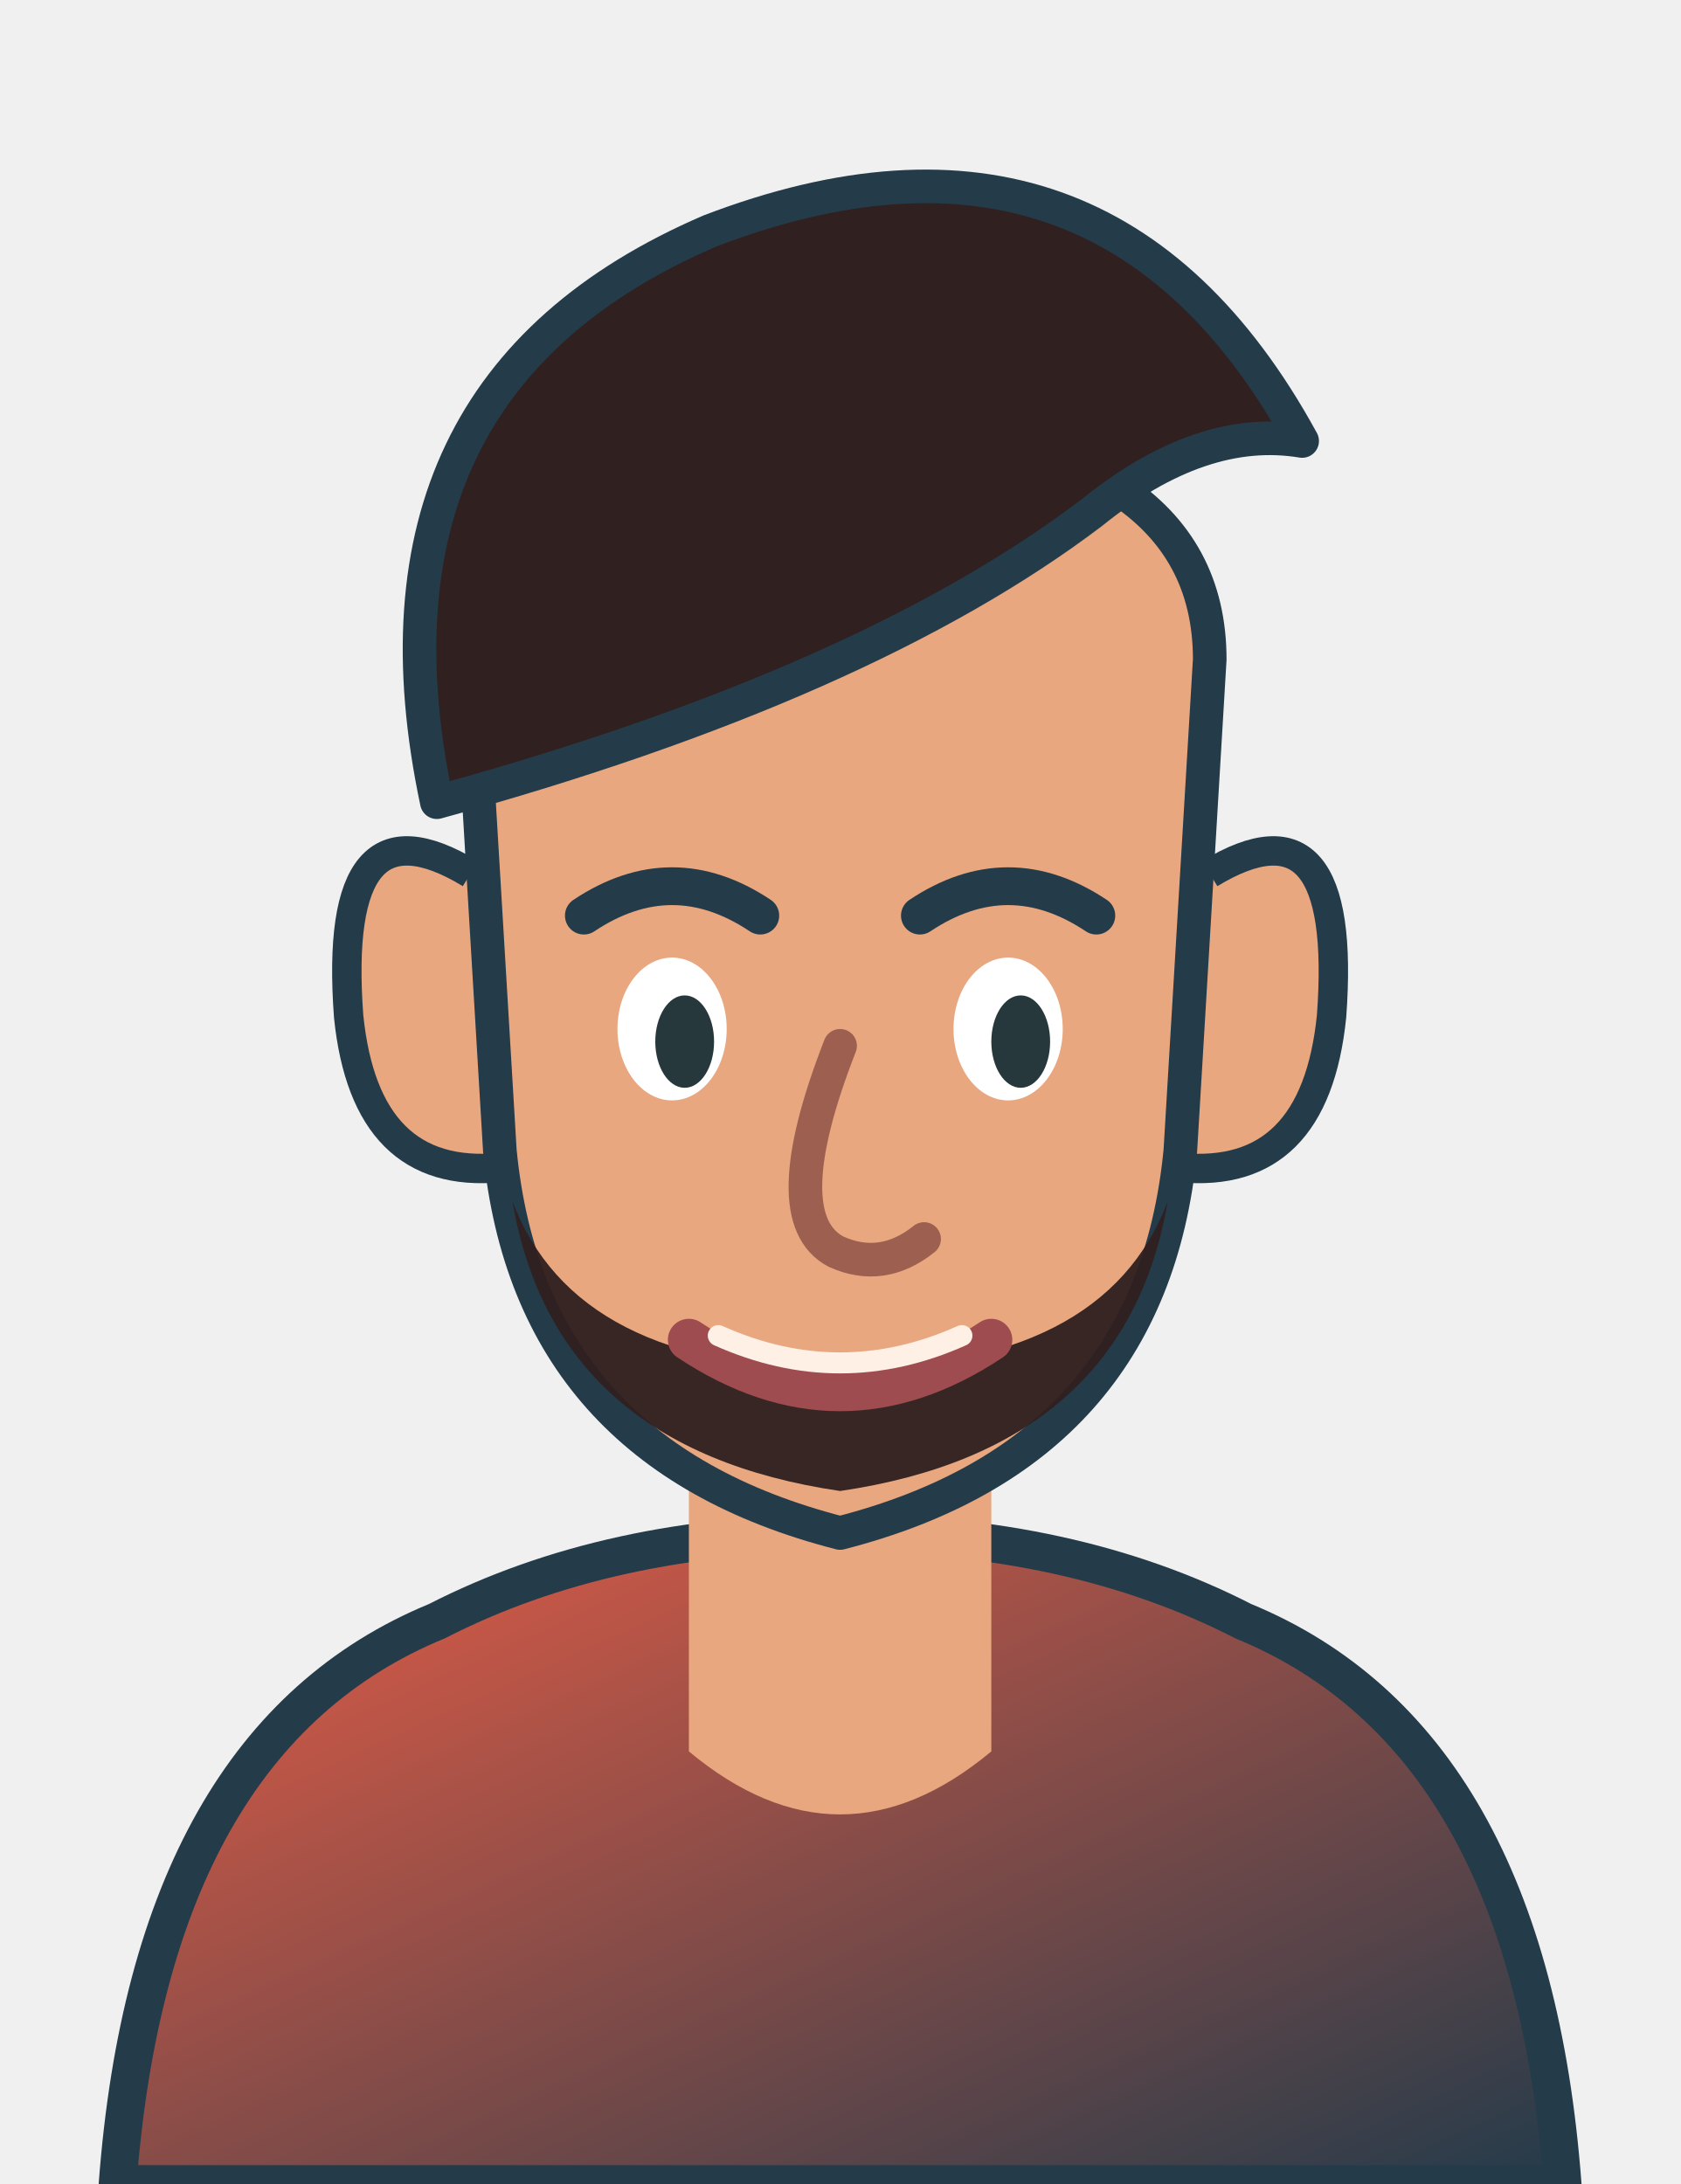
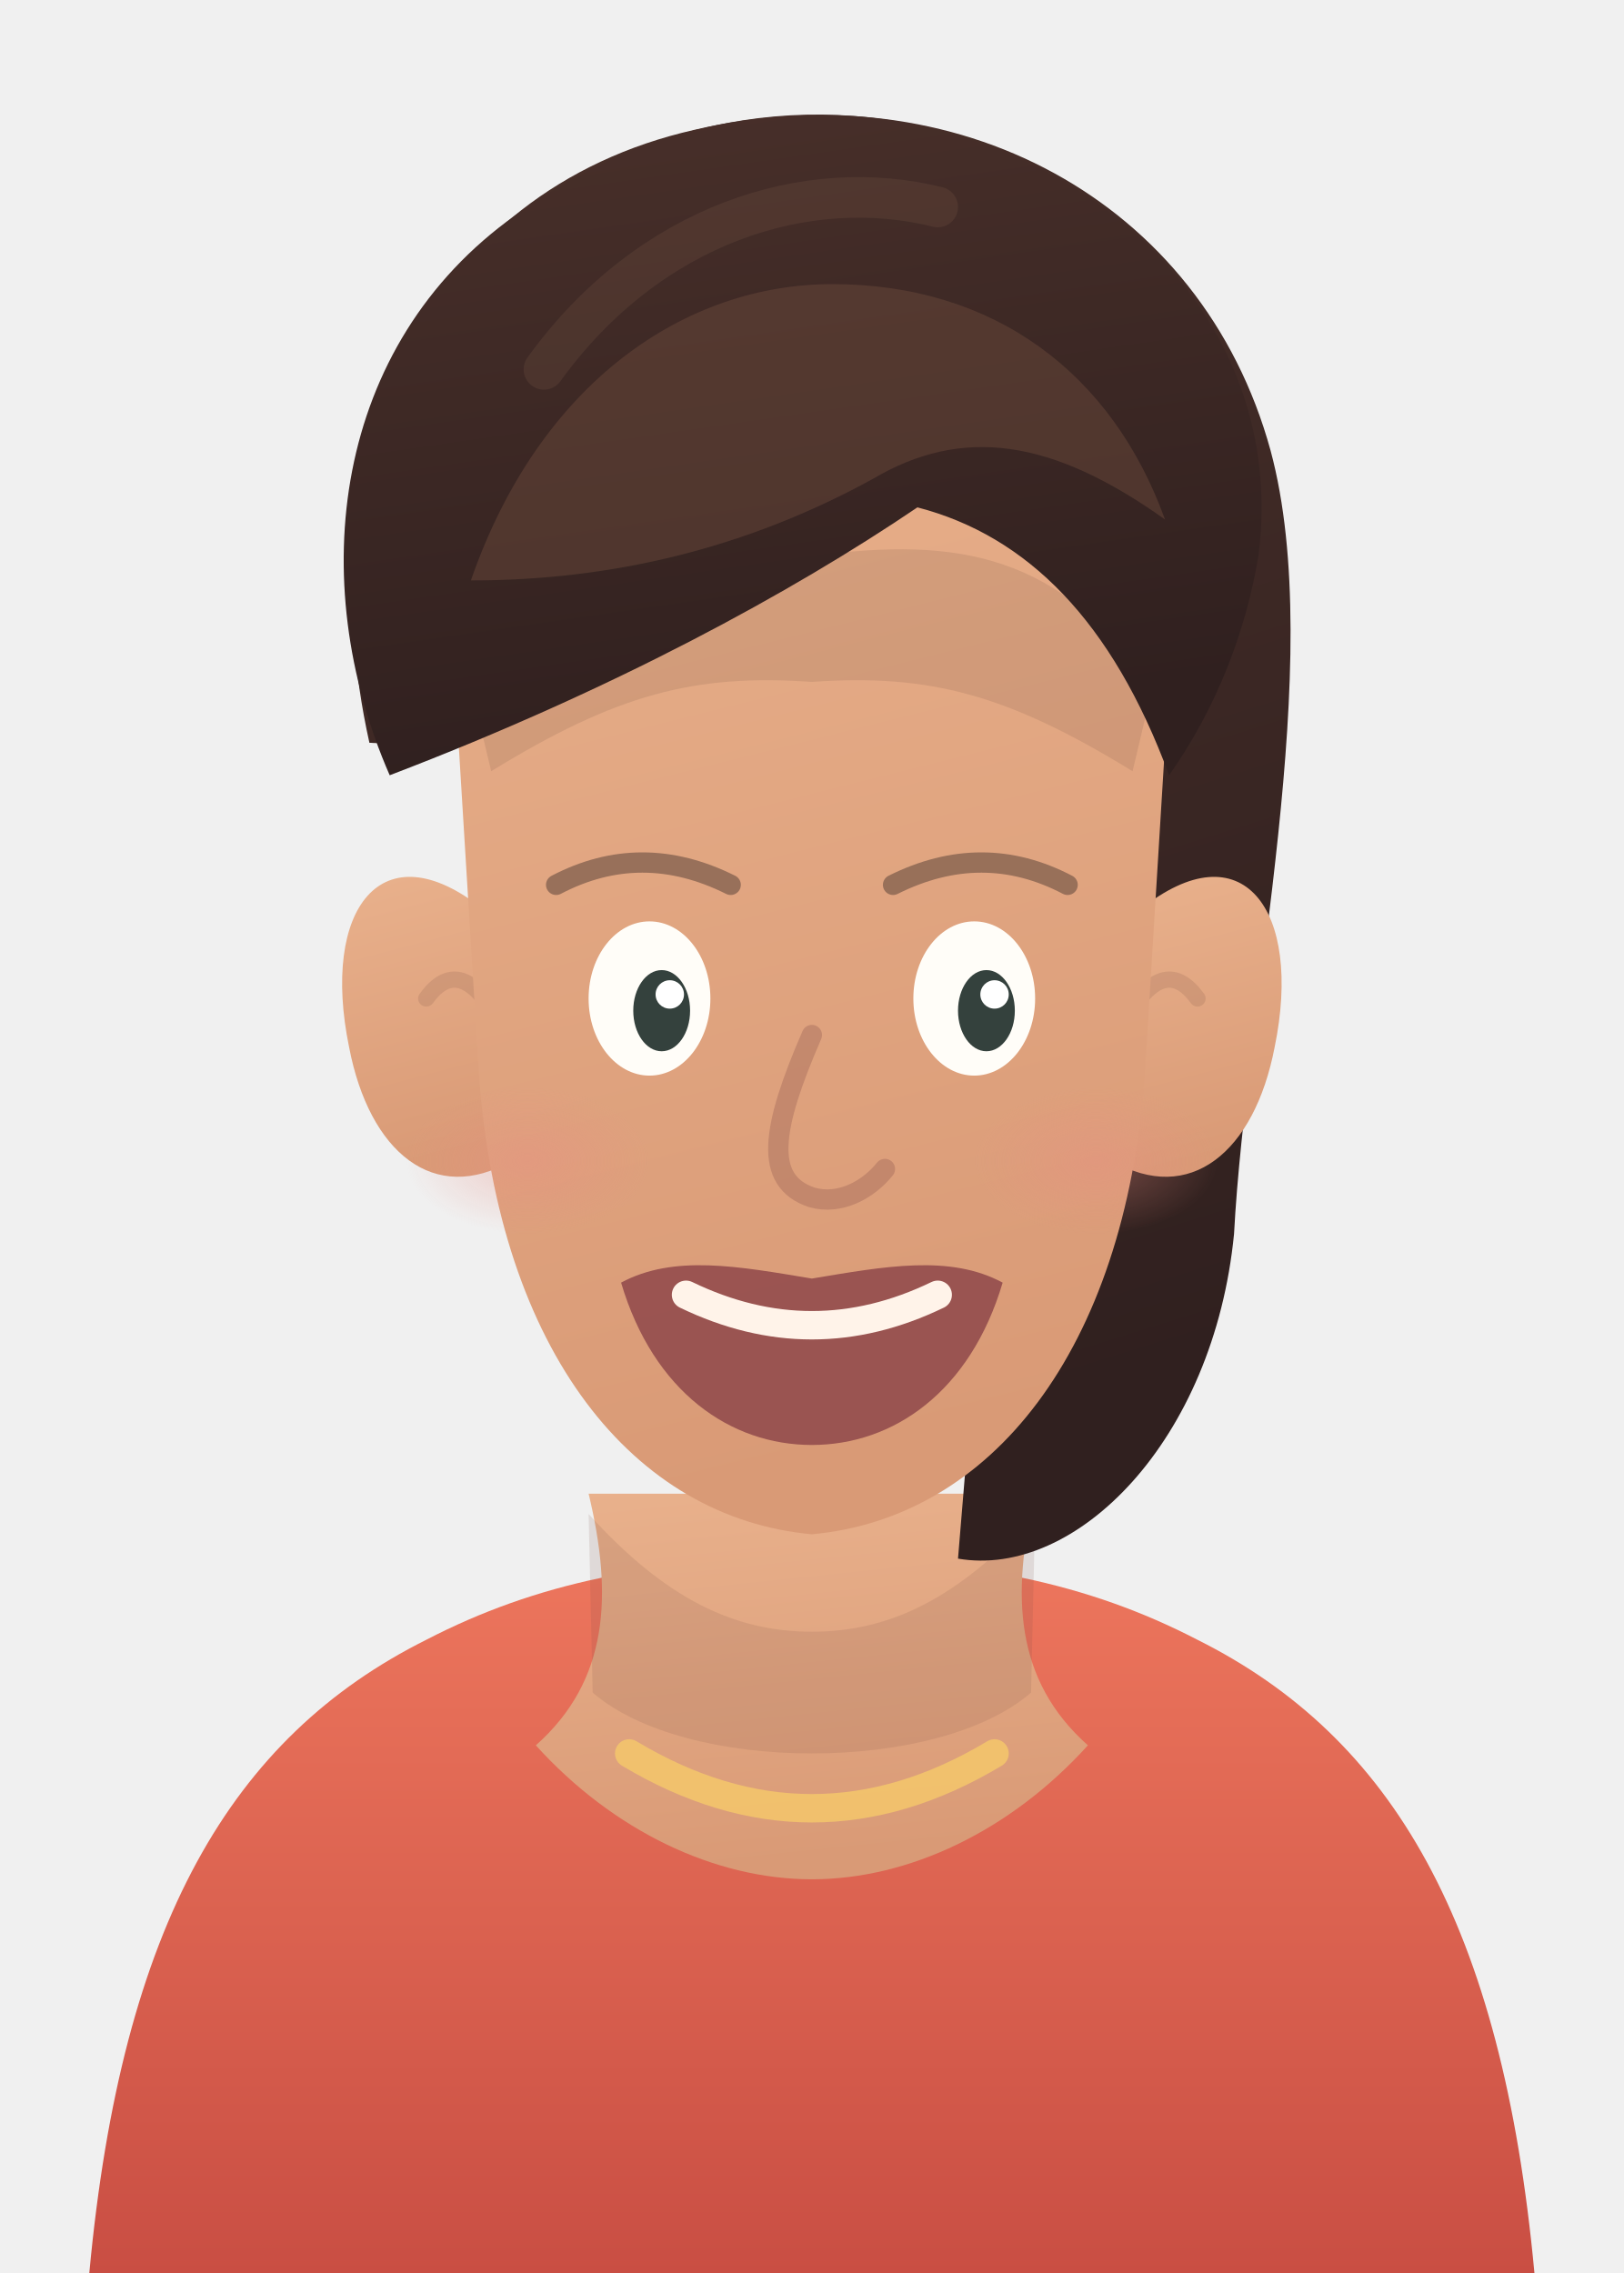
- <svg xmlns="http://www.w3.org/2000/svg" viewBox="0 0 400 520" role="img" aria-labelledby="title desc">
+ <svg xmlns="http://www.w3.org/2000/svg" viewBox="0 0 400 560" role="img" aria-labelledby="title desc">
  <defs>
    <linearGradient id="skin" x1="0" y1="0" x2=".15" y2="1">
-       <stop stop-color="#e8a77f" />
-       <stop offset="1" stop-color="#e8a77f" />
+       <stop stop-color="#e9b18c" />
+       <stop offset="1" stop-color="#d99a76" />
    </linearGradient>
-     <linearGradient id="shirt" x1="0" y1="0" x2="1" y2="1">
-       <stop stop-color="#e85d46" />
-       <stop offset="1" stop-color="#243b4a" />
+     <linearGradient id="shirt" x1="0" y1="0" x2="0" y2="1">
+       <stop stop-color="#ed765d" />
+       <stop offset="1" stop-color="#c94e43" />
    </linearGradient>
+     <linearGradient id="hair" x1="0" y1="0" x2=".2" y2="1">
+       <stop stop-color="#49302a" />
+       <stop offset="1" stop-color="#30201f" />
+     </linearGradient>
+     <radialGradient id="blush">
+       <stop stop-color="#e98e83" stop-opacity=".38" />
+       <stop offset="1" stop-color="#e98e83" stop-opacity="0" />
+     </radialGradient>
+     <filter id="shadow" x="-30%" y="-30%" width="160%" height="170%">
+       <feGaussianBlur stdDeviation="7" />
+     </filter>
  </defs>
-   <path d="M28 520 Q36 414 104 386 Q145 365 200 365 Q255 365 296 386 Q364 414 372 520Z" fill="url(#shirt)" stroke="#243b4a" stroke-width="9" stroke-linejoin="round" />
-   <path d="M164 350 L164 417 Q200 447 236 417 L236 350Z" fill="url(#skin)" />
-   <g fill="#30201f" stroke="#243b4a" stroke-width="8" stroke-linejoin="round">
- 
- </g>
-   <path d="M112 208 Q79 188 83 242 Q87 281 119 278 M288 208 Q321 188 317 242 Q313 281 281 278" fill="url(#skin)" stroke="#243b4a" stroke-width="7" />
-   <path d="M112 157 Q112 104 200 100 Q288 104 288 157 L281 274 Q274 346 200 365 Q126 346 119 274Z" fill="url(#skin)" stroke="#243b4a" stroke-width="8" stroke-linejoin="round" />
-   <g fill="#30201f" stroke="#243b4a" stroke-width="8" stroke-linejoin="round">
-     <path d="M104 191 Q83 92 169 55 Q263 19 310 105 Q286 101 260 122 Q206 163 104 191Z" />
-   </g>
-   <path d="M139 218 Q160 204 181 218 M219 218 Q240 204 261 218" fill="none" stroke="#243b4a" stroke-width="9" stroke-linecap="round" />
-   <ellipse cx="160" cy="245" rx="13" ry="17" fill="#fff" />
-   <ellipse cx="240" cy="245" rx="13" ry="17" fill="#fff" />
-   <ellipse cx="163" cy="248" rx="7" ry="11" fill="#26383c" />
-   <ellipse cx="243" cy="248" rx="7" ry="11" fill="#26383c" />
-   <path d="M200 249 Q184 290 199 298 Q210 303 220 295" fill="none" stroke="#9c5f50" stroke-width="8" stroke-linecap="round" />
-   <path d="M122 286 Q132 345 200 355 Q268 345 278 286 Q263 326 200 326 Q137 326 122 286Z" fill="#30201f" opacity=".96" />
-   <path d="M164 319 Q200 343 236 319" fill="none" stroke="#9e4c50" stroke-width="10" stroke-linecap="round" />
-   <path d="M171 318 Q200 331 229 318" fill="none" stroke="#fff0e5" stroke-width="5" stroke-linecap="round" />
+   <ellipse cx="200" cy="550" rx="145" ry="12" fill="#263b38" opacity=".12" filter="url(#shadow)" />
+   <path d="M22 560 C30 474 57 428 105 404 C132 390 161 384 200 384 C239 384 268 390 295 404 C343 428 370 474 378 560Z" fill="url(#shirt)" />
+   <path d="M145 368 C151 393 150 414 132 430 C151 451 176 463 200 463 C224 463 249 451 268 430 C250 414 249 393 255 368Z" fill="url(#skin)" />
+   <path d="M145 373 C164 394 181 402 200 402 C219 402 236 394 255 373 L254 417 C231 437 169 437 146 417Z" fill="#754c40" opacity=".14" />
+   <path d="M155 432 Q200 459 245 432" fill="none" stroke="#f4c76b" stroke-width="7" stroke-linecap="round" opacity=".85" />
+   <path d="M91 183 C75 111 105 47 171 32 C235 17 296 49 313 111 C327 163 307 247 304 304 C299 355 265 389 236 384 L252 191Z" fill="url(#hair)" />
+   <path d="M119 224 C94 204 79 224 86 258 C91 284 107 297 126 286Z" fill="url(#skin)" />
+   <path d="M281 224 C306 204 321 224 314 258 C309 284 293 297 274 286Z" fill="url(#skin)" />
+   <path d="M105 246 Q113 235 122 250 M295 246 Q287 235 278 250" fill="none" stroke="#875b49" stroke-width="4" stroke-linecap="round" opacity=".2" />
+   <path d="M111 151 C111 101 151 78 200 78 C249 78 289 101 289 151 L282 265 C277 333 244 374 200 378 C156 374 123 333 118 265Z" fill="url(#skin)" />
+   <path d="M116 169 C139 137 163 132 200 137 C237 132 261 137 284 169 L279 190 C248 171 229 166 200 168 C171 166 152 171 121 190Z" fill="#49302a" opacity=".12" />
+   <path d="M96 191 C75 143 82 85 127 53 C160 29 204 20 246 37 C287 53 316 91 310 137 C307 155 300 174 288 191 C274 153 253 132 226 125 C195 146 151 170 96 191Z" fill="url(#hair)" />
+   <path d="M116 143 C133 94 169 70 205 70 C245 70 274 92 287 128 C259 108 237 105 215 118 C184 135 151 143 116 143Z" fill="#6a493b" opacity=".48" />
+   <path d="M134 91 C160 55 199 43 231 51" fill="none" stroke="#80604c" stroke-width="10" stroke-linecap="round" opacity=".2" />
+   <path d="M137 218 Q158 207 180 218 M220 218 Q242 207 263 218" fill="none" stroke="#684c40" stroke-width="5" stroke-linecap="round" opacity=".6" />
+   <ellipse cx="160" cy="246" rx="15" ry="19" fill="#fffdf8" />
+   <ellipse cx="240" cy="246" rx="15" ry="19" fill="#fffdf8" />
+   <ellipse cx="163" cy="249" rx="7" ry="10" fill="#34413d" />
+   <ellipse cx="243" cy="249" rx="7" ry="10" fill="#34413d" />
+   <circle cx="165" cy="245" r="3.5" fill="#fff" />
+   <circle cx="245" cy="245" r="3.5" fill="#fff" />
+   <path d="M200 255 C190 278 188 291 200 295 C207 297 214 293 218 288" fill="none" stroke="#a96f5d" stroke-width="5" stroke-linecap="round" opacity=".5" />
+   <path d="M153 316 C166 309 182 312 200 315 C218 312 234 309 247 316 C239 343 220 356 200 356 C180 356 161 343 153 316Z" fill="#934c4d" opacity=".9" />
+   <path d="M169 319 Q200 334 231 319" fill="none" stroke="#fff3e9" stroke-width="7" stroke-linecap="round" />
+   <ellipse cx="130" cy="286" rx="30" ry="18" fill="url(#blush)" />
+   <ellipse cx="270" cy="286" rx="30" ry="18" fill="url(#blush)" />
</svg>
